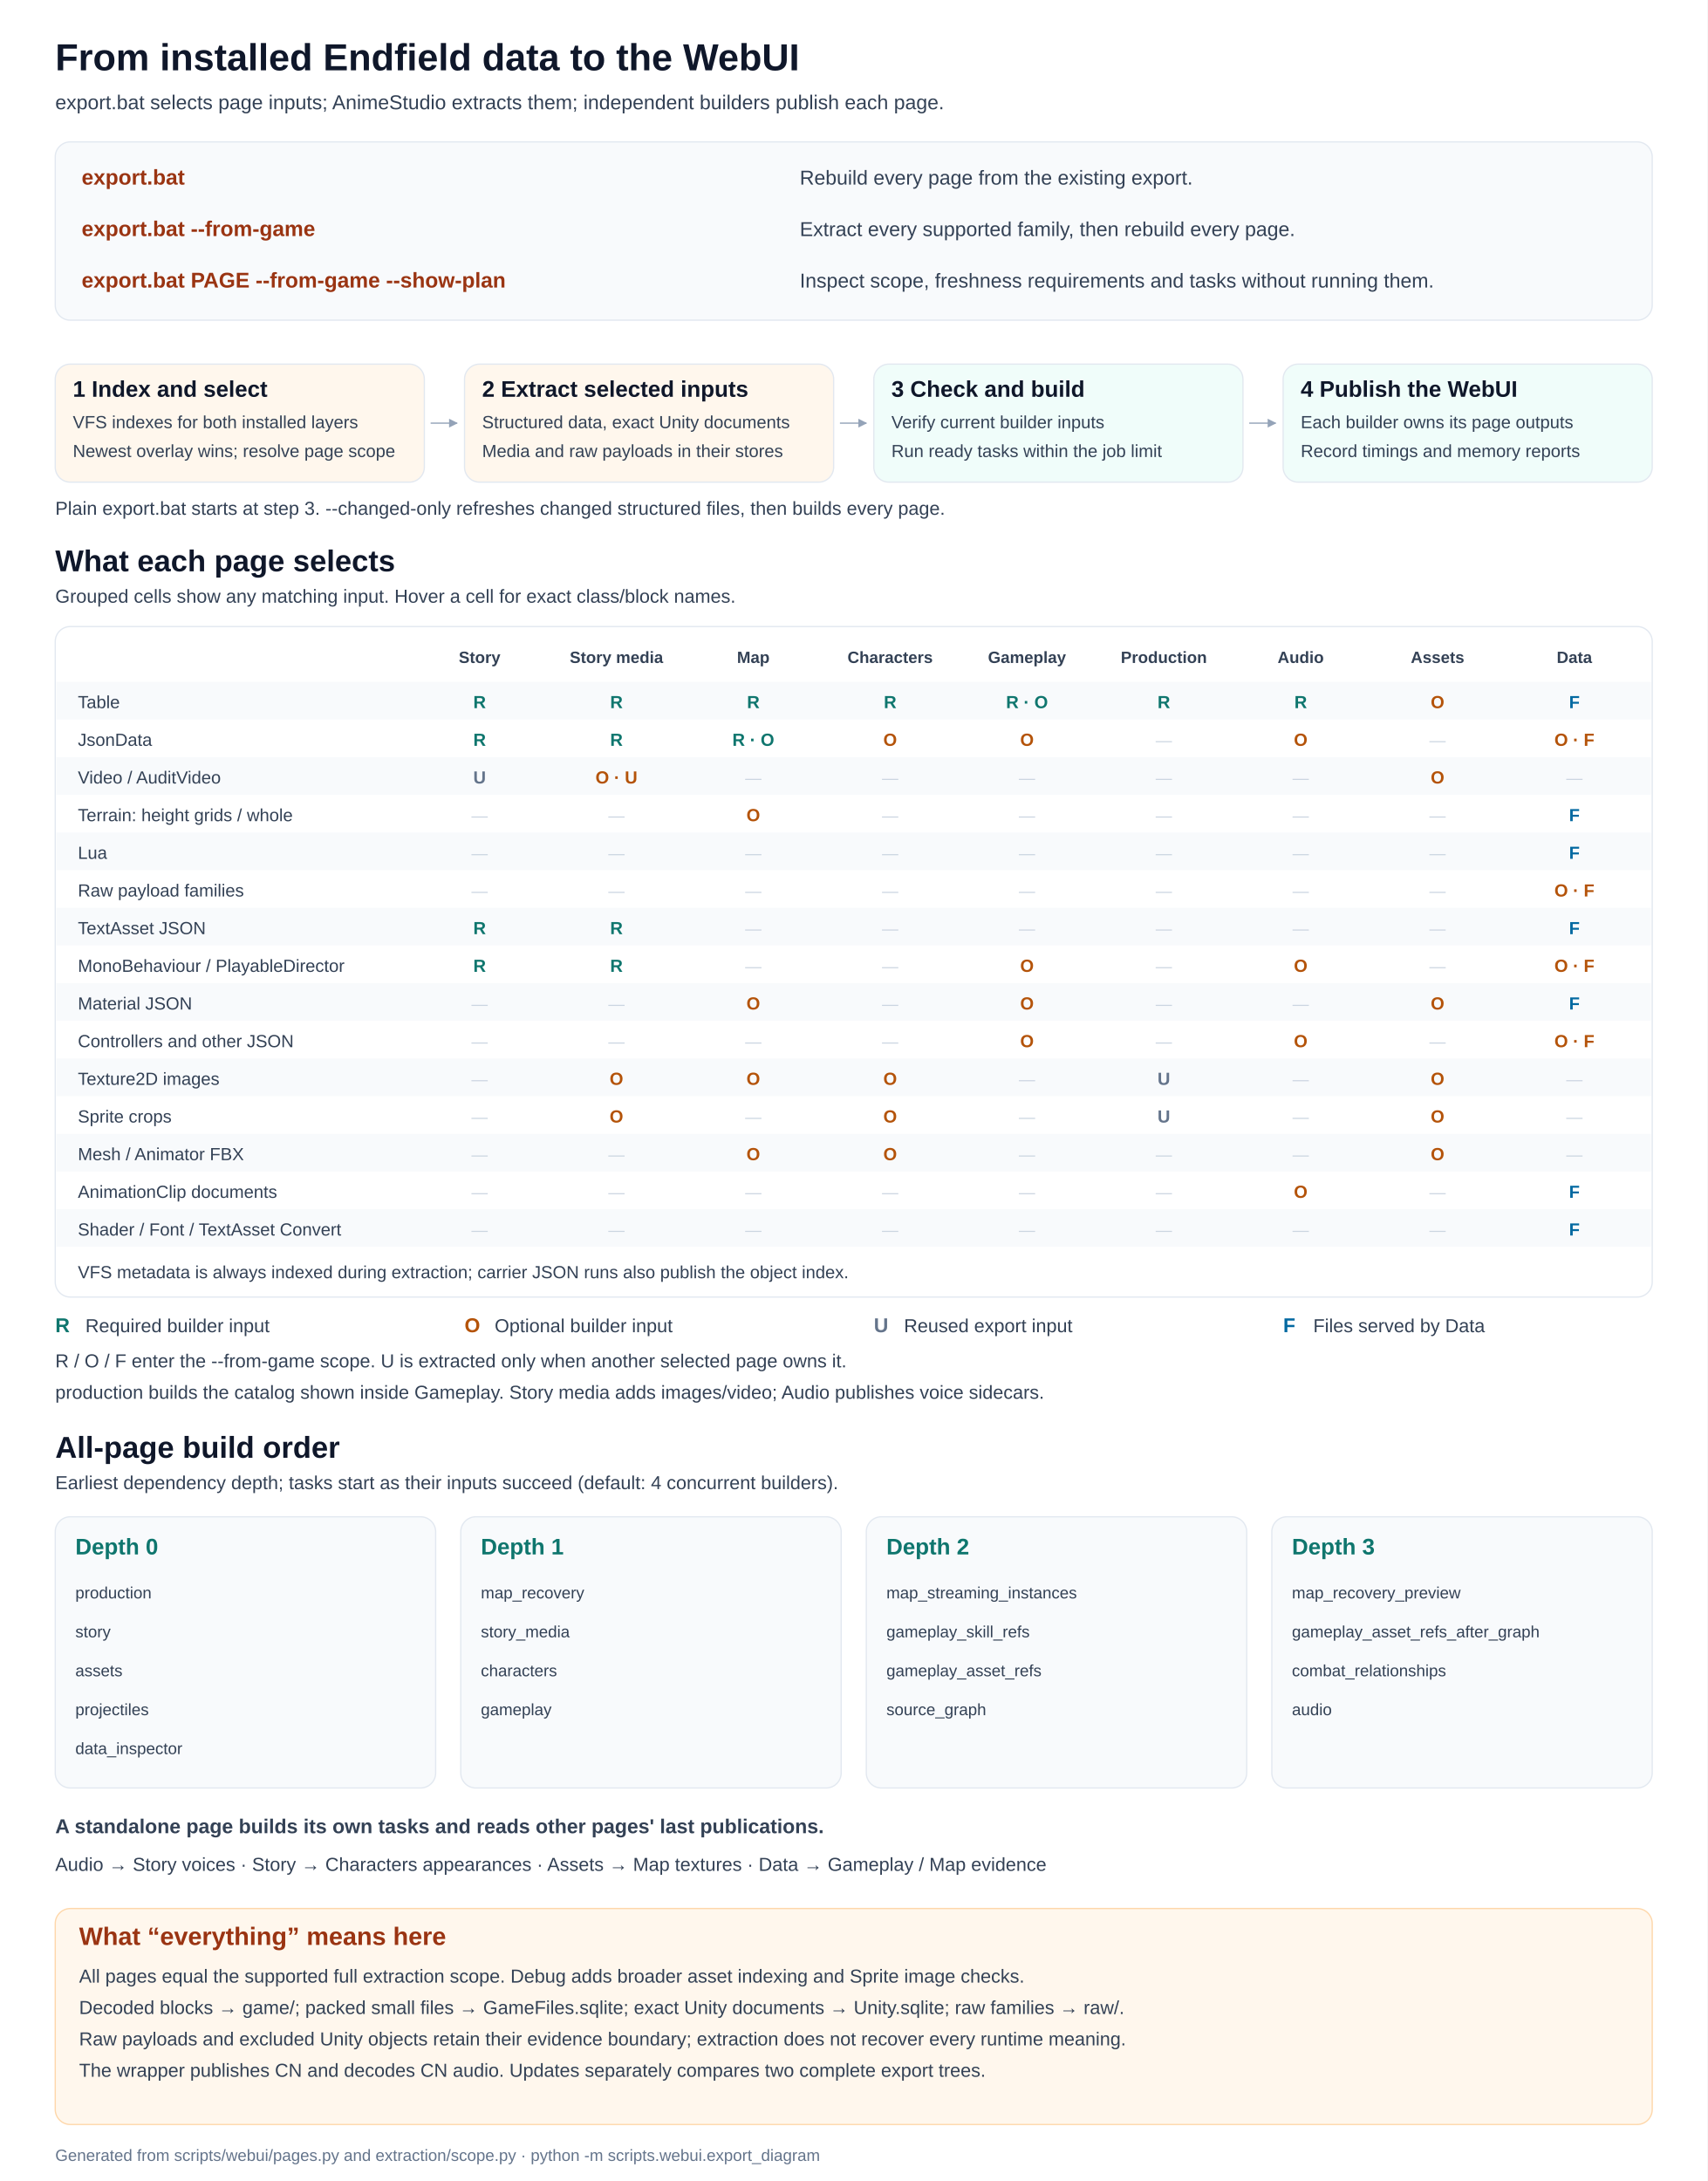
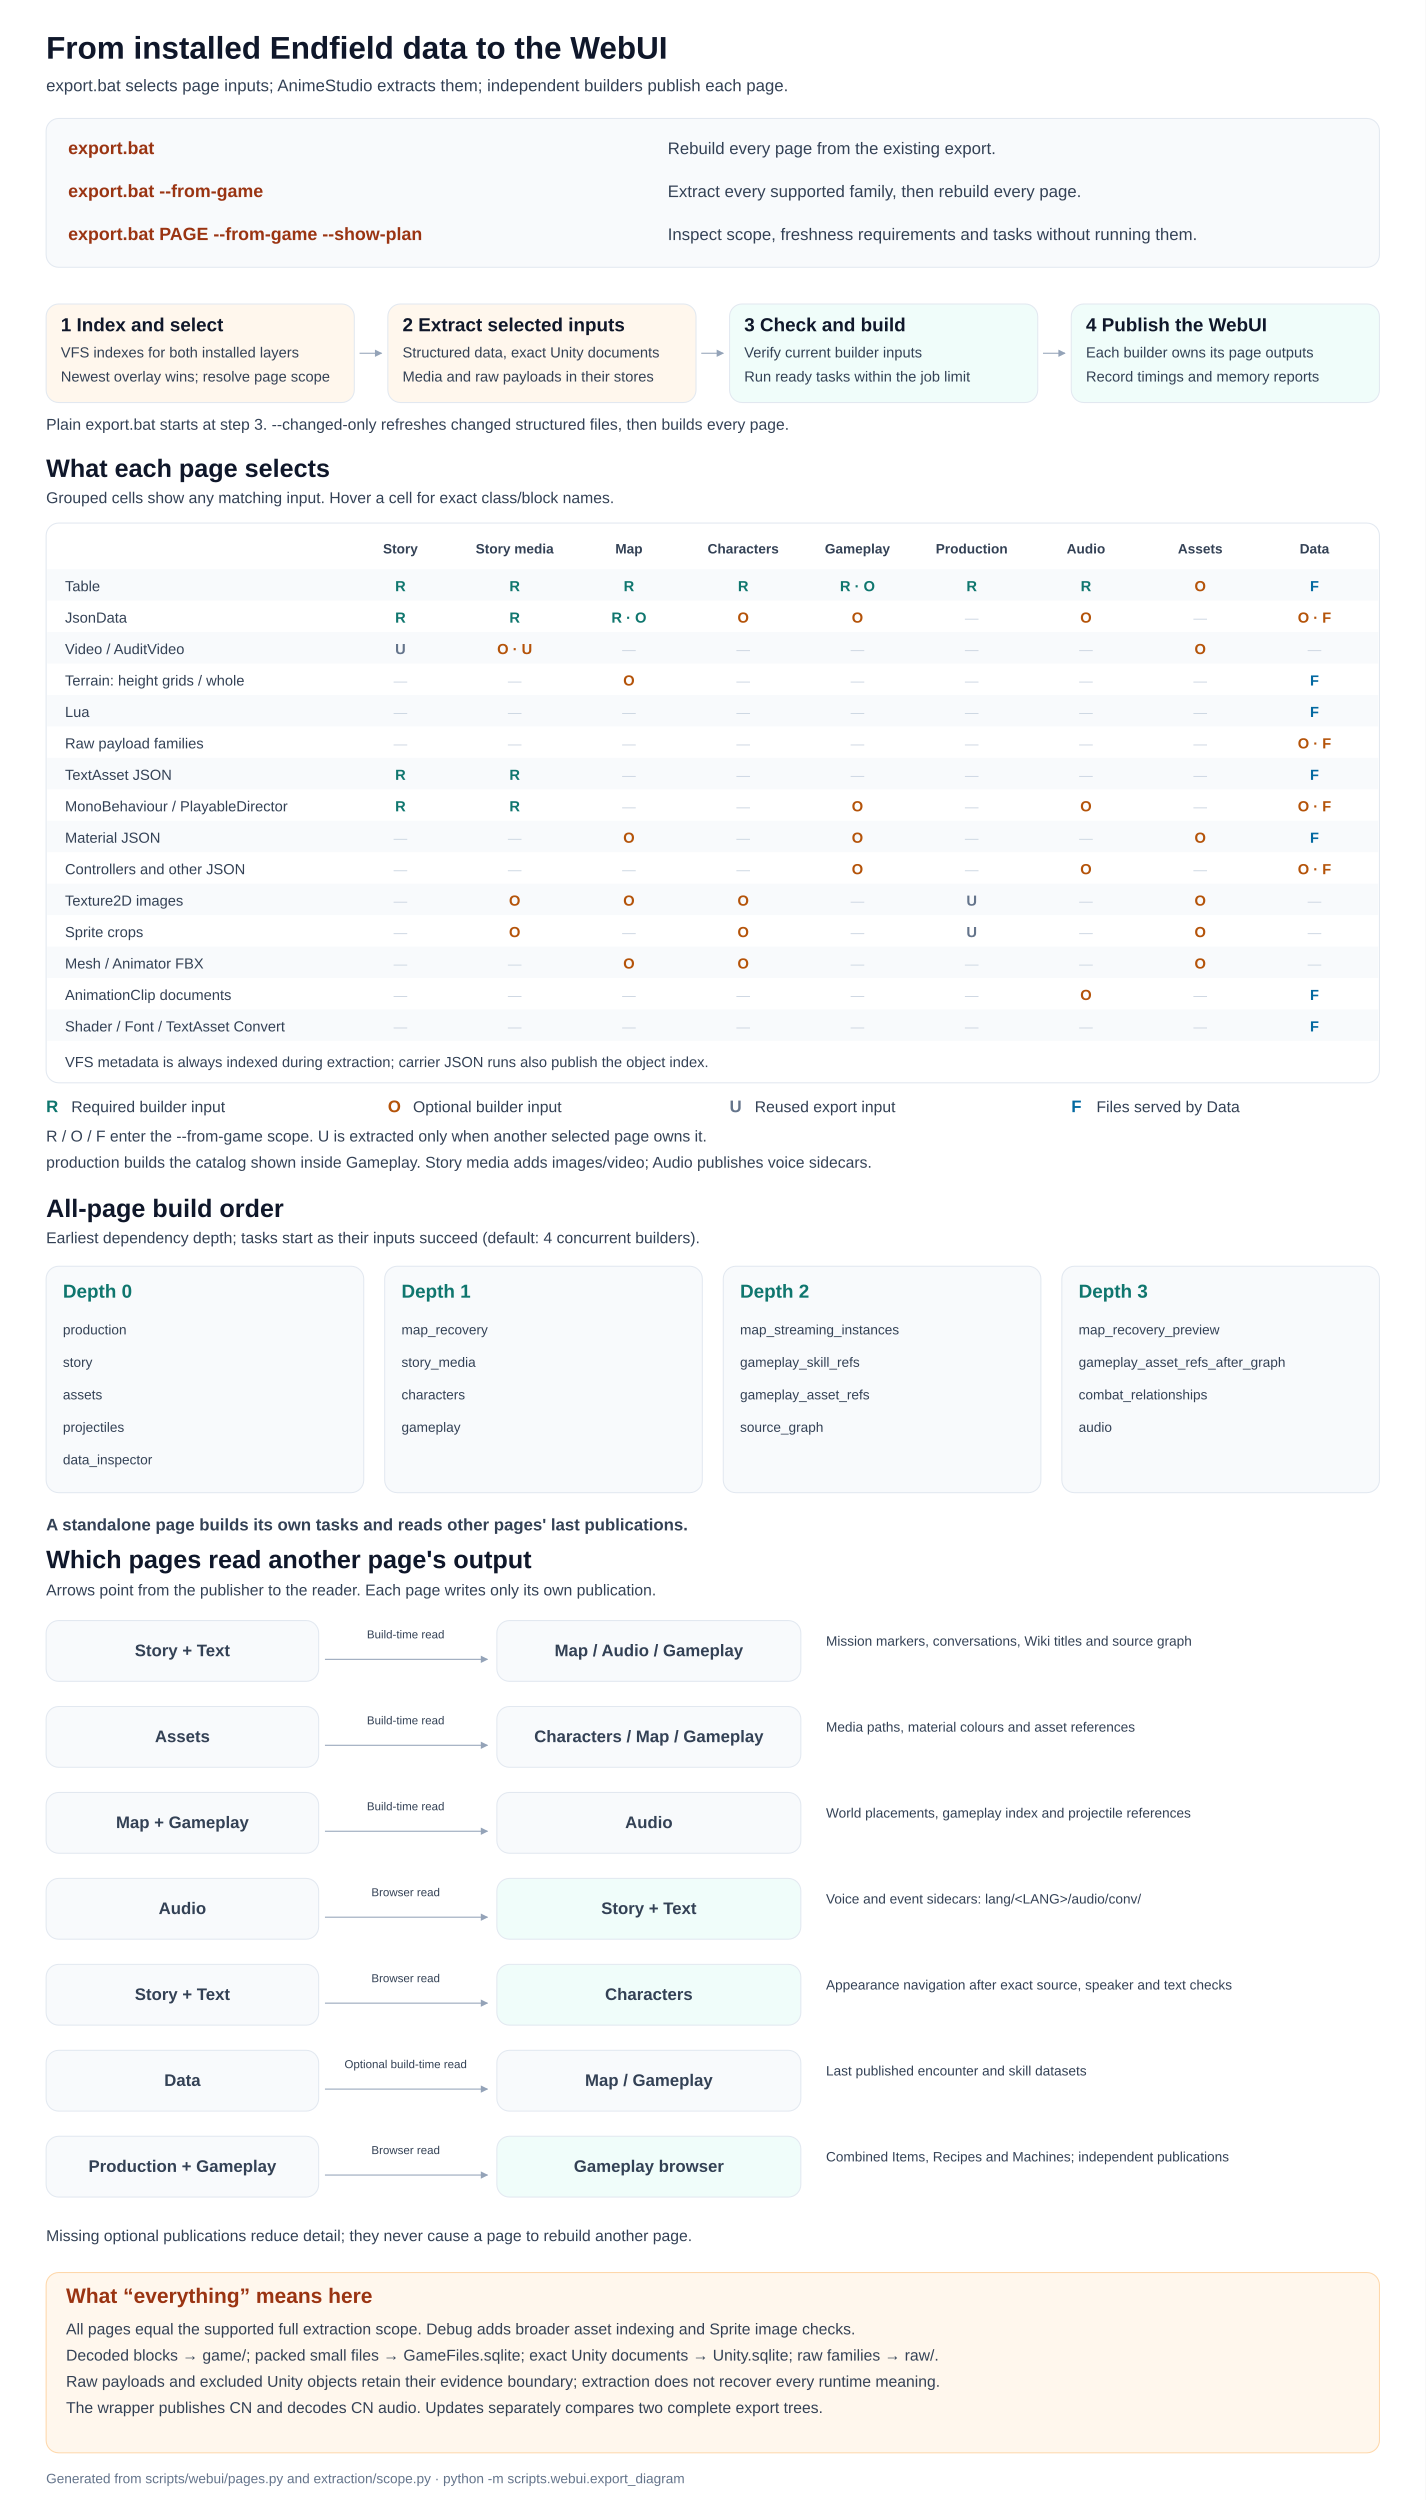
- <svg xmlns="http://www.w3.org/2000/svg" width="1360" height="1737" viewBox="0 0 1360 1737" role="img" aria-labelledby="title desc">
+ <svg xmlns="http://www.w3.org/2000/svg" width="1360" height="2385" viewBox="0 0 1360 2385" role="img" aria-labelledby="title desc">
  <defs>
    <marker id="arrow" viewBox="0 0 10 10" refX="9" refY="5" markerWidth="7" markerHeight="7" orient="auto-start-reverse">
      <path d="M0 0L10 5L0 10Z" fill="#94a3b8" />
    </marker>
  </defs>
-   <rect width="1360" height="1737" fill="#fff" />
+   <rect width="1360" height="2385" fill="#fff" />
  <g font-family="Segoe UI, Arial, sans-serif">
    <text x="44" y="56" font-size="30" fill="#0f172a" font-weight="700" text-anchor="start">From installed Endfield data to the WebUI</text>
    <text x="44" y="87" font-size="16" fill="#334155" font-weight="400" text-anchor="start">export.bat selects page inputs; AnimeStudio extracts them; independent builders publish each page.</text>
    <rect x="44" y="113" width="1272" height="142" rx="12" fill="#f8fafc" stroke="#e2e8f0" />
    <text x="65" y="147" font-size="17" fill="#9a3412" font-weight="600" text-anchor="start">export.bat</text>
    <text x="637" y="147" font-size="16" fill="#334155" font-weight="400" text-anchor="start">Rebuild every page from the existing export.</text>
    <text x="65" y="188" font-size="17" fill="#9a3412" font-weight="600" text-anchor="start">export.bat --from-game</text>
    <text x="637" y="188" font-size="16" fill="#334155" font-weight="400" text-anchor="start">Extract every supported family, then rebuild every page.</text>
    <text x="65" y="229" font-size="17" fill="#9a3412" font-weight="600" text-anchor="start">export.bat PAGE --from-game --show-plan</text>
    <text x="637" y="229" font-size="16" fill="#334155" font-weight="400" text-anchor="start">Inspect scope, freshness requirements and tasks without running them.</text>
    <rect x="44" y="290" width="294" height="94" rx="12" fill="#fff7ed" stroke="#e2e8f0" />
    <text x="58" y="316" font-size="18" fill="#0f172a" font-weight="600" text-anchor="start">1  Index and select</text>
    <text x="58" y="341" font-size="14" fill="#334155" font-weight="400" text-anchor="start">VFS indexes for both installed layers</text>
    <text x="58" y="364" font-size="14" fill="#334155" font-weight="400" text-anchor="start">Newest overlay wins; resolve page scope</text>
    <path d="M343 337H364" stroke="#94a3b8" fill="none" marker-end="url(#arrow)" />
    <rect x="370" y="290" width="294" height="94" rx="12" fill="#fff7ed" stroke="#e2e8f0" />
    <text x="384" y="316" font-size="18" fill="#0f172a" font-weight="600" text-anchor="start">2  Extract selected inputs</text>
    <text x="384" y="341" font-size="14" fill="#334155" font-weight="400" text-anchor="start">Structured data, exact Unity documents</text>
    <text x="384" y="364" font-size="14" fill="#334155" font-weight="400" text-anchor="start">Media and raw payloads in their stores</text>
    <path d="M669 337H690" stroke="#94a3b8" fill="none" marker-end="url(#arrow)" />
    <rect x="696" y="290" width="294" height="94" rx="12" fill="#f0fdfa" stroke="#e2e8f0" />
    <text x="710" y="316" font-size="18" fill="#0f172a" font-weight="600" text-anchor="start">3  Check and build</text>
    <text x="710" y="341" font-size="14" fill="#334155" font-weight="400" text-anchor="start">Verify current builder inputs</text>
    <text x="710" y="364" font-size="14" fill="#334155" font-weight="400" text-anchor="start">Run ready tasks within the job limit</text>
    <path d="M995 337H1016" stroke="#94a3b8" fill="none" marker-end="url(#arrow)" />
    <rect x="1022" y="290" width="294" height="94" rx="12" fill="#f0fdfa" stroke="#e2e8f0" />
    <text x="1036" y="316" font-size="18" fill="#0f172a" font-weight="600" text-anchor="start">4  Publish the WebUI</text>
    <text x="1036" y="341" font-size="14" fill="#334155" font-weight="400" text-anchor="start">Each builder owns its page outputs</text>
    <text x="1036" y="364" font-size="14" fill="#334155" font-weight="400" text-anchor="start">Record timings and memory reports</text>
    <text x="44" y="410" font-size="15" fill="#334155" font-weight="400" text-anchor="start">Plain export.bat starts at step 3. --changed-only refreshes changed structured files, then builds every page.</text>
    <text x="44" y="455" font-size="24" fill="#0f172a" font-weight="700" text-anchor="start">What each page selects</text>
    <text x="44" y="480" font-size="15" fill="#334155" font-weight="400" text-anchor="start">Grouped cells show any matching input. Hover a cell for exact class/block names.</text>
    <rect x="44" y="499" width="1272" height="534" rx="12" fill="#fff" stroke="#e2e8f0" />
    <text x="382" y="528" font-size="13" fill="#334155" font-weight="600" text-anchor="middle">Story</text>
    <text x="491" y="528" font-size="13" fill="#334155" font-weight="600" text-anchor="middle">Story media</text>
    <text x="600" y="528" font-size="13" fill="#334155" font-weight="600" text-anchor="middle">Map</text>
    <text x="709" y="528" font-size="13" fill="#334155" font-weight="600" text-anchor="middle">Characters</text>
    <text x="818" y="528" font-size="13" fill="#334155" font-weight="600" text-anchor="middle">Gameplay</text>
    <text x="927" y="528" font-size="13" fill="#334155" font-weight="600" text-anchor="middle">Production</text>
    <text x="1036" y="528" font-size="13" fill="#334155" font-weight="600" text-anchor="middle">Audio</text>
    <text x="1145" y="528" font-size="13" fill="#334155" font-weight="600" text-anchor="middle">Assets</text>
    <text x="1254" y="528" font-size="13" fill="#334155" font-weight="600" text-anchor="middle">Data</text>
    <rect x="45" y="543" width="1270" height="30" rx="0" fill="#f8fafc" stroke="none" />
    <text x="62" y="564" font-size="14" fill="#334155" font-weight="400" text-anchor="start">Table</text>
    <g>
      <text x="382" y="564" font-size="14" fill="#0f766e" font-weight="700" text-anchor="middle">R</text>
    </g>
    <g>
      <text x="491" y="564" font-size="14" fill="#0f766e" font-weight="700" text-anchor="middle">R</text>
    </g>
    <g>
      <text x="600" y="564" font-size="14" fill="#0f766e" font-weight="700" text-anchor="middle">R</text>
    </g>
    <g>
      <text x="709" y="564" font-size="14" fill="#0f766e" font-weight="700" text-anchor="middle">R</text>
    </g>
    <g>
      <text x="818" y="564" font-size="14" fill="#0f766e" font-weight="700" text-anchor="middle">R · O</text>
    </g>
    <g>
      <text x="927" y="564" font-size="14" fill="#0f766e" font-weight="700" text-anchor="middle">R</text>
    </g>
    <g>
      <text x="1036" y="564" font-size="14" fill="#0f766e" font-weight="700" text-anchor="middle">R</text>
    </g>
    <g>
      <text x="1145" y="564" font-size="14" fill="#b45309" font-weight="700" text-anchor="middle">O</text>
    </g>
    <g>
      <text x="1254" y="564" font-size="14" fill="#0369a1" font-weight="700" text-anchor="middle">F</text>
    </g>
    <text x="62" y="594" font-size="14" fill="#334155" font-weight="400" text-anchor="start">JsonData</text>
    <g>
      <text x="382" y="594" font-size="14" fill="#0f766e" font-weight="700" text-anchor="middle">R</text>
    </g>
    <g>
      <text x="491" y="594" font-size="14" fill="#0f766e" font-weight="700" text-anchor="middle">R</text>
    </g>
    <g>
      <text x="600" y="594" font-size="14" fill="#0f766e" font-weight="700" text-anchor="middle">R · O</text>
    </g>
    <g>
      <text x="709" y="594" font-size="14" fill="#b45309" font-weight="700" text-anchor="middle">O</text>
    </g>
    <g>
      <text x="818" y="594" font-size="14" fill="#b45309" font-weight="700" text-anchor="middle">O</text>
    </g>
    <text x="927" y="594" font-size="13" fill="#cbd5e1" font-weight="400" text-anchor="middle">—</text>
    <g>
      <text x="1036" y="594" font-size="14" fill="#b45309" font-weight="700" text-anchor="middle">O</text>
    </g>
    <text x="1145" y="594" font-size="13" fill="#cbd5e1" font-weight="400" text-anchor="middle">—</text>
    <g>
      <text x="1254" y="594" font-size="14" fill="#b45309" font-weight="700" text-anchor="middle">O · F</text>
    </g>
    <rect x="45" y="603" width="1270" height="30" rx="0" fill="#f8fafc" stroke="none" />
    <text x="62" y="624" font-size="14" fill="#334155" font-weight="400" text-anchor="start">Video / AuditVideo</text>
    <g>
      <text x="382" y="624" font-size="14" fill="#64748b" font-weight="700" text-anchor="middle">U</text>
    </g>
    <g>
      <text x="491" y="624" font-size="14" fill="#b45309" font-weight="700" text-anchor="middle">O · U</text>
    </g>
    <text x="600" y="624" font-size="13" fill="#cbd5e1" font-weight="400" text-anchor="middle">—</text>
    <text x="709" y="624" font-size="13" fill="#cbd5e1" font-weight="400" text-anchor="middle">—</text>
    <text x="818" y="624" font-size="13" fill="#cbd5e1" font-weight="400" text-anchor="middle">—</text>
    <text x="927" y="624" font-size="13" fill="#cbd5e1" font-weight="400" text-anchor="middle">—</text>
    <text x="1036" y="624" font-size="13" fill="#cbd5e1" font-weight="400" text-anchor="middle">—</text>
    <g>
      <text x="1145" y="624" font-size="14" fill="#b45309" font-weight="700" text-anchor="middle">O</text>
    </g>
    <text x="1254" y="624" font-size="13" fill="#cbd5e1" font-weight="400" text-anchor="middle">—</text>
    <text x="62" y="654" font-size="14" fill="#334155" font-weight="400" text-anchor="start">Terrain: height grids / whole</text>
    <text x="382" y="654" font-size="13" fill="#cbd5e1" font-weight="400" text-anchor="middle">—</text>
    <text x="491" y="654" font-size="13" fill="#cbd5e1" font-weight="400" text-anchor="middle">—</text>
    <g>
      <text x="600" y="654" font-size="14" fill="#b45309" font-weight="700" text-anchor="middle">O</text>
    </g>
    <text x="709" y="654" font-size="13" fill="#cbd5e1" font-weight="400" text-anchor="middle">—</text>
    <text x="818" y="654" font-size="13" fill="#cbd5e1" font-weight="400" text-anchor="middle">—</text>
    <text x="927" y="654" font-size="13" fill="#cbd5e1" font-weight="400" text-anchor="middle">—</text>
    <text x="1036" y="654" font-size="13" fill="#cbd5e1" font-weight="400" text-anchor="middle">—</text>
    <text x="1145" y="654" font-size="13" fill="#cbd5e1" font-weight="400" text-anchor="middle">—</text>
    <g>
      <text x="1254" y="654" font-size="14" fill="#0369a1" font-weight="700" text-anchor="middle">F</text>
    </g>
    <rect x="45" y="663" width="1270" height="30" rx="0" fill="#f8fafc" stroke="none" />
    <text x="62" y="684" font-size="14" fill="#334155" font-weight="400" text-anchor="start">Lua</text>
    <text x="382" y="684" font-size="13" fill="#cbd5e1" font-weight="400" text-anchor="middle">—</text>
    <text x="491" y="684" font-size="13" fill="#cbd5e1" font-weight="400" text-anchor="middle">—</text>
    <text x="600" y="684" font-size="13" fill="#cbd5e1" font-weight="400" text-anchor="middle">—</text>
    <text x="709" y="684" font-size="13" fill="#cbd5e1" font-weight="400" text-anchor="middle">—</text>
    <text x="818" y="684" font-size="13" fill="#cbd5e1" font-weight="400" text-anchor="middle">—</text>
    <text x="927" y="684" font-size="13" fill="#cbd5e1" font-weight="400" text-anchor="middle">—</text>
    <text x="1036" y="684" font-size="13" fill="#cbd5e1" font-weight="400" text-anchor="middle">—</text>
    <text x="1145" y="684" font-size="13" fill="#cbd5e1" font-weight="400" text-anchor="middle">—</text>
    <g>
      <text x="1254" y="684" font-size="14" fill="#0369a1" font-weight="700" text-anchor="middle">F</text>
    </g>
    <text x="62" y="714" font-size="14" fill="#334155" font-weight="400" text-anchor="start">Raw payload families</text>
    <text x="382" y="714" font-size="13" fill="#cbd5e1" font-weight="400" text-anchor="middle">—</text>
    <text x="491" y="714" font-size="13" fill="#cbd5e1" font-weight="400" text-anchor="middle">—</text>
    <text x="600" y="714" font-size="13" fill="#cbd5e1" font-weight="400" text-anchor="middle">—</text>
    <text x="709" y="714" font-size="13" fill="#cbd5e1" font-weight="400" text-anchor="middle">—</text>
    <text x="818" y="714" font-size="13" fill="#cbd5e1" font-weight="400" text-anchor="middle">—</text>
    <text x="927" y="714" font-size="13" fill="#cbd5e1" font-weight="400" text-anchor="middle">—</text>
    <text x="1036" y="714" font-size="13" fill="#cbd5e1" font-weight="400" text-anchor="middle">—</text>
    <text x="1145" y="714" font-size="13" fill="#cbd5e1" font-weight="400" text-anchor="middle">—</text>
    <g>
      <text x="1254" y="714" font-size="14" fill="#b45309" font-weight="700" text-anchor="middle">O · F</text>
    </g>
    <rect x="45" y="723" width="1270" height="30" rx="0" fill="#f8fafc" stroke="none" />
    <text x="62" y="744" font-size="14" fill="#334155" font-weight="400" text-anchor="start">TextAsset JSON</text>
    <g>
      <text x="382" y="744" font-size="14" fill="#0f766e" font-weight="700" text-anchor="middle">R</text>
    </g>
    <g>
      <text x="491" y="744" font-size="14" fill="#0f766e" font-weight="700" text-anchor="middle">R</text>
    </g>
    <text x="600" y="744" font-size="13" fill="#cbd5e1" font-weight="400" text-anchor="middle">—</text>
    <text x="709" y="744" font-size="13" fill="#cbd5e1" font-weight="400" text-anchor="middle">—</text>
    <text x="818" y="744" font-size="13" fill="#cbd5e1" font-weight="400" text-anchor="middle">—</text>
    <text x="927" y="744" font-size="13" fill="#cbd5e1" font-weight="400" text-anchor="middle">—</text>
    <text x="1036" y="744" font-size="13" fill="#cbd5e1" font-weight="400" text-anchor="middle">—</text>
    <text x="1145" y="744" font-size="13" fill="#cbd5e1" font-weight="400" text-anchor="middle">—</text>
    <g>
      <text x="1254" y="744" font-size="14" fill="#0369a1" font-weight="700" text-anchor="middle">F</text>
    </g>
    <text x="62" y="774" font-size="14" fill="#334155" font-weight="400" text-anchor="start">MonoBehaviour / PlayableDirector</text>
    <g>
      <text x="382" y="774" font-size="14" fill="#0f766e" font-weight="700" text-anchor="middle">R</text>
    </g>
    <g>
      <text x="491" y="774" font-size="14" fill="#0f766e" font-weight="700" text-anchor="middle">R</text>
    </g>
    <text x="600" y="774" font-size="13" fill="#cbd5e1" font-weight="400" text-anchor="middle">—</text>
    <text x="709" y="774" font-size="13" fill="#cbd5e1" font-weight="400" text-anchor="middle">—</text>
    <g>
      <text x="818" y="774" font-size="14" fill="#b45309" font-weight="700" text-anchor="middle">O</text>
    </g>
    <text x="927" y="774" font-size="13" fill="#cbd5e1" font-weight="400" text-anchor="middle">—</text>
    <g>
      <text x="1036" y="774" font-size="14" fill="#b45309" font-weight="700" text-anchor="middle">O</text>
    </g>
    <text x="1145" y="774" font-size="13" fill="#cbd5e1" font-weight="400" text-anchor="middle">—</text>
    <g>
      <text x="1254" y="774" font-size="14" fill="#b45309" font-weight="700" text-anchor="middle">O · F</text>
    </g>
    <rect x="45" y="783" width="1270" height="30" rx="0" fill="#f8fafc" stroke="none" />
    <text x="62" y="804" font-size="14" fill="#334155" font-weight="400" text-anchor="start">Material JSON</text>
    <text x="382" y="804" font-size="13" fill="#cbd5e1" font-weight="400" text-anchor="middle">—</text>
    <text x="491" y="804" font-size="13" fill="#cbd5e1" font-weight="400" text-anchor="middle">—</text>
    <g>
      <text x="600" y="804" font-size="14" fill="#b45309" font-weight="700" text-anchor="middle">O</text>
    </g>
    <text x="709" y="804" font-size="13" fill="#cbd5e1" font-weight="400" text-anchor="middle">—</text>
    <g>
      <text x="818" y="804" font-size="14" fill="#b45309" font-weight="700" text-anchor="middle">O</text>
    </g>
    <text x="927" y="804" font-size="13" fill="#cbd5e1" font-weight="400" text-anchor="middle">—</text>
    <text x="1036" y="804" font-size="13" fill="#cbd5e1" font-weight="400" text-anchor="middle">—</text>
    <g>
      <text x="1145" y="804" font-size="14" fill="#b45309" font-weight="700" text-anchor="middle">O</text>
    </g>
    <g>
      <text x="1254" y="804" font-size="14" fill="#0369a1" font-weight="700" text-anchor="middle">F</text>
    </g>
    <text x="62" y="834" font-size="14" fill="#334155" font-weight="400" text-anchor="start">Controllers and other JSON</text>
    <text x="382" y="834" font-size="13" fill="#cbd5e1" font-weight="400" text-anchor="middle">—</text>
    <text x="491" y="834" font-size="13" fill="#cbd5e1" font-weight="400" text-anchor="middle">—</text>
    <text x="600" y="834" font-size="13" fill="#cbd5e1" font-weight="400" text-anchor="middle">—</text>
    <text x="709" y="834" font-size="13" fill="#cbd5e1" font-weight="400" text-anchor="middle">—</text>
    <g>
      <text x="818" y="834" font-size="14" fill="#b45309" font-weight="700" text-anchor="middle">O</text>
    </g>
    <text x="927" y="834" font-size="13" fill="#cbd5e1" font-weight="400" text-anchor="middle">—</text>
    <g>
      <text x="1036" y="834" font-size="14" fill="#b45309" font-weight="700" text-anchor="middle">O</text>
    </g>
    <text x="1145" y="834" font-size="13" fill="#cbd5e1" font-weight="400" text-anchor="middle">—</text>
    <g>
      <text x="1254" y="834" font-size="14" fill="#b45309" font-weight="700" text-anchor="middle">O · F</text>
    </g>
    <rect x="45" y="843" width="1270" height="30" rx="0" fill="#f8fafc" stroke="none" />
    <text x="62" y="864" font-size="14" fill="#334155" font-weight="400" text-anchor="start">Texture2D images</text>
    <text x="382" y="864" font-size="13" fill="#cbd5e1" font-weight="400" text-anchor="middle">—</text>
    <g>
      <text x="491" y="864" font-size="14" fill="#b45309" font-weight="700" text-anchor="middle">O</text>
    </g>
    <g>
      <text x="600" y="864" font-size="14" fill="#b45309" font-weight="700" text-anchor="middle">O</text>
    </g>
    <g>
      <text x="709" y="864" font-size="14" fill="#b45309" font-weight="700" text-anchor="middle">O</text>
    </g>
    <text x="818" y="864" font-size="13" fill="#cbd5e1" font-weight="400" text-anchor="middle">—</text>
    <g>
      <text x="927" y="864" font-size="14" fill="#64748b" font-weight="700" text-anchor="middle">U</text>
    </g>
    <text x="1036" y="864" font-size="13" fill="#cbd5e1" font-weight="400" text-anchor="middle">—</text>
    <g>
      <text x="1145" y="864" font-size="14" fill="#b45309" font-weight="700" text-anchor="middle">O</text>
    </g>
    <text x="1254" y="864" font-size="13" fill="#cbd5e1" font-weight="400" text-anchor="middle">—</text>
    <text x="62" y="894" font-size="14" fill="#334155" font-weight="400" text-anchor="start">Sprite crops</text>
    <text x="382" y="894" font-size="13" fill="#cbd5e1" font-weight="400" text-anchor="middle">—</text>
    <g>
      <text x="491" y="894" font-size="14" fill="#b45309" font-weight="700" text-anchor="middle">O</text>
    </g>
    <text x="600" y="894" font-size="13" fill="#cbd5e1" font-weight="400" text-anchor="middle">—</text>
    <g>
      <text x="709" y="894" font-size="14" fill="#b45309" font-weight="700" text-anchor="middle">O</text>
    </g>
    <text x="818" y="894" font-size="13" fill="#cbd5e1" font-weight="400" text-anchor="middle">—</text>
    <g>
      <text x="927" y="894" font-size="14" fill="#64748b" font-weight="700" text-anchor="middle">U</text>
    </g>
    <text x="1036" y="894" font-size="13" fill="#cbd5e1" font-weight="400" text-anchor="middle">—</text>
    <g>
      <text x="1145" y="894" font-size="14" fill="#b45309" font-weight="700" text-anchor="middle">O</text>
    </g>
    <text x="1254" y="894" font-size="13" fill="#cbd5e1" font-weight="400" text-anchor="middle">—</text>
    <rect x="45" y="903" width="1270" height="30" rx="0" fill="#f8fafc" stroke="none" />
    <text x="62" y="924" font-size="14" fill="#334155" font-weight="400" text-anchor="start">Mesh / Animator FBX</text>
    <text x="382" y="924" font-size="13" fill="#cbd5e1" font-weight="400" text-anchor="middle">—</text>
    <text x="491" y="924" font-size="13" fill="#cbd5e1" font-weight="400" text-anchor="middle">—</text>
    <g>
      <text x="600" y="924" font-size="14" fill="#b45309" font-weight="700" text-anchor="middle">O</text>
    </g>
    <g>
      <text x="709" y="924" font-size="14" fill="#b45309" font-weight="700" text-anchor="middle">O</text>
    </g>
    <text x="818" y="924" font-size="13" fill="#cbd5e1" font-weight="400" text-anchor="middle">—</text>
    <text x="927" y="924" font-size="13" fill="#cbd5e1" font-weight="400" text-anchor="middle">—</text>
    <text x="1036" y="924" font-size="13" fill="#cbd5e1" font-weight="400" text-anchor="middle">—</text>
    <g>
      <text x="1145" y="924" font-size="14" fill="#b45309" font-weight="700" text-anchor="middle">O</text>
    </g>
    <text x="1254" y="924" font-size="13" fill="#cbd5e1" font-weight="400" text-anchor="middle">—</text>
    <text x="62" y="954" font-size="14" fill="#334155" font-weight="400" text-anchor="start">AnimationClip documents</text>
    <text x="382" y="954" font-size="13" fill="#cbd5e1" font-weight="400" text-anchor="middle">—</text>
    <text x="491" y="954" font-size="13" fill="#cbd5e1" font-weight="400" text-anchor="middle">—</text>
    <text x="600" y="954" font-size="13" fill="#cbd5e1" font-weight="400" text-anchor="middle">—</text>
    <text x="709" y="954" font-size="13" fill="#cbd5e1" font-weight="400" text-anchor="middle">—</text>
    <text x="818" y="954" font-size="13" fill="#cbd5e1" font-weight="400" text-anchor="middle">—</text>
    <text x="927" y="954" font-size="13" fill="#cbd5e1" font-weight="400" text-anchor="middle">—</text>
    <g>
      <text x="1036" y="954" font-size="14" fill="#b45309" font-weight="700" text-anchor="middle">O</text>
    </g>
    <text x="1145" y="954" font-size="13" fill="#cbd5e1" font-weight="400" text-anchor="middle">—</text>
    <g>
      <text x="1254" y="954" font-size="14" fill="#0369a1" font-weight="700" text-anchor="middle">F</text>
    </g>
    <rect x="45" y="963" width="1270" height="30" rx="0" fill="#f8fafc" stroke="none" />
    <text x="62" y="984" font-size="14" fill="#334155" font-weight="400" text-anchor="start">Shader / Font / TextAsset Convert</text>
    <text x="382" y="984" font-size="13" fill="#cbd5e1" font-weight="400" text-anchor="middle">—</text>
    <text x="491" y="984" font-size="13" fill="#cbd5e1" font-weight="400" text-anchor="middle">—</text>
    <text x="600" y="984" font-size="13" fill="#cbd5e1" font-weight="400" text-anchor="middle">—</text>
    <text x="709" y="984" font-size="13" fill="#cbd5e1" font-weight="400" text-anchor="middle">—</text>
    <text x="818" y="984" font-size="13" fill="#cbd5e1" font-weight="400" text-anchor="middle">—</text>
    <text x="927" y="984" font-size="13" fill="#cbd5e1" font-weight="400" text-anchor="middle">—</text>
    <text x="1036" y="984" font-size="13" fill="#cbd5e1" font-weight="400" text-anchor="middle">—</text>
    <text x="1145" y="984" font-size="13" fill="#cbd5e1" font-weight="400" text-anchor="middle">—</text>
    <g>
      <text x="1254" y="984" font-size="14" fill="#0369a1" font-weight="700" text-anchor="middle">F</text>
    </g>
    <text x="62" y="1018" font-size="14" fill="#334155" font-weight="400" text-anchor="start">VFS metadata is always indexed during extraction; carrier JSON runs also publish the object index.</text>
    <text x="44" y="1061" font-size="16" fill="#0f766e" font-weight="700" text-anchor="start">R</text>
    <text x="68" y="1061" font-size="15" fill="#334155" font-weight="400" text-anchor="start">Required builder input</text>
    <text x="370" y="1061" font-size="16" fill="#b45309" font-weight="700" text-anchor="start">O</text>
    <text x="394" y="1061" font-size="15" fill="#334155" font-weight="400" text-anchor="start">Optional builder input</text>
    <text x="696" y="1061" font-size="16" fill="#64748b" font-weight="700" text-anchor="start">U</text>
    <text x="720" y="1061" font-size="15" fill="#334155" font-weight="400" text-anchor="start">Reused export input</text>
    <text x="1022" y="1061" font-size="16" fill="#0369a1" font-weight="700" text-anchor="start">F</text>
    <text x="1046" y="1061" font-size="15" fill="#334155" font-weight="400" text-anchor="start">Files served by Data</text>
    <text x="44" y="1089" font-size="15" fill="#334155" font-weight="400" text-anchor="start">R / O / F enter the --from-game scope. U is extracted only when another selected page owns it.</text>
    <text x="44" y="1114" font-size="15" fill="#334155" font-weight="400" text-anchor="start">production builds the catalog shown inside Gameplay. Story media adds images/video; Audio publishes voice sidecars.</text>
    <text x="44" y="1161" font-size="24" fill="#0f172a" font-weight="700" text-anchor="start">All-page build order</text>
    <text x="44" y="1186" font-size="15" fill="#334155" font-weight="400" text-anchor="start">Earliest dependency depth; tasks start as their inputs succeed (default: 4 concurrent builders).</text>
    <rect x="44.0" y="1208" width="303.0" height="216" rx="12" fill="#f8fafc" stroke="#e2e8f0" />
    <text x="60.0" y="1238" font-size="18" fill="#0f766e" font-weight="600" text-anchor="start">Depth 0</text>
    <text x="60.0" y="1273" font-size="13" fill="#334155" font-weight="400" text-anchor="start">production</text>
    <text x="60.0" y="1304" font-size="13" fill="#334155" font-weight="400" text-anchor="start">story</text>
    <text x="60.0" y="1335" font-size="13" fill="#334155" font-weight="400" text-anchor="start">assets</text>
    <text x="60.0" y="1366" font-size="13" fill="#334155" font-weight="400" text-anchor="start">projectiles</text>
    <text x="60.0" y="1397" font-size="13" fill="#334155" font-weight="400" text-anchor="start">data_inspector</text>
    <rect x="367.0" y="1208" width="303.0" height="216" rx="12" fill="#f8fafc" stroke="#e2e8f0" />
    <text x="383.0" y="1238" font-size="18" fill="#0f766e" font-weight="600" text-anchor="start">Depth 1</text>
    <text x="383.0" y="1273" font-size="13" fill="#334155" font-weight="400" text-anchor="start">map_recovery</text>
    <text x="383.0" y="1304" font-size="13" fill="#334155" font-weight="400" text-anchor="start">story_media</text>
    <text x="383.0" y="1335" font-size="13" fill="#334155" font-weight="400" text-anchor="start">characters</text>
    <text x="383.0" y="1366" font-size="13" fill="#334155" font-weight="400" text-anchor="start">gameplay</text>
    <rect x="690.0" y="1208" width="303.0" height="216" rx="12" fill="#f8fafc" stroke="#e2e8f0" />
    <text x="706.0" y="1238" font-size="18" fill="#0f766e" font-weight="600" text-anchor="start">Depth 2</text>
    <text x="706.0" y="1273" font-size="13" fill="#334155" font-weight="400" text-anchor="start">map_streaming_instances</text>
    <text x="706.0" y="1304" font-size="13" fill="#334155" font-weight="400" text-anchor="start">gameplay_skill_refs</text>
    <text x="706.0" y="1335" font-size="13" fill="#334155" font-weight="400" text-anchor="start">gameplay_asset_refs</text>
    <text x="706.0" y="1366" font-size="13" fill="#334155" font-weight="400" text-anchor="start">source_graph</text>
    <rect x="1013.0" y="1208" width="303.0" height="216" rx="12" fill="#f8fafc" stroke="#e2e8f0" />
    <text x="1029.0" y="1238" font-size="18" fill="#0f766e" font-weight="600" text-anchor="start">Depth 3</text>
    <text x="1029.0" y="1273" font-size="13" fill="#334155" font-weight="400" text-anchor="start">map_recovery_preview</text>
    <text x="1029.0" y="1304" font-size="13" fill="#334155" font-weight="400" text-anchor="start">gameplay_asset_refs_after_graph</text>
    <text x="1029.0" y="1335" font-size="13" fill="#334155" font-weight="400" text-anchor="start">combat_relationships</text>
    <text x="1029.0" y="1366" font-size="13" fill="#334155" font-weight="400" text-anchor="start">audio</text>
    <text x="44" y="1460" font-size="16" fill="#334155" font-weight="600" text-anchor="start">A standalone page builds its own tasks and reads other pages' last publications.</text>
-     <text x="44" y="1490" font-size="15" fill="#334155" font-weight="400" text-anchor="start">Audio → Story voices · Story → Characters appearances · Assets → Map textures · Data → Gameplay / Map evidence</text>
-     <rect x="44" y="1520" width="1272" height="172" rx="12" fill="#fff7ed" stroke="#fed7aa" />
-     <text x="63" y="1549" font-size="20" fill="#9a3412" font-weight="600" text-anchor="start">What “everything” means here</text>
-     <text x="63" y="1579" font-size="15" fill="#334155" font-weight="400" text-anchor="start">All pages equal the supported full extraction scope. Debug adds broader asset indexing and Sprite image checks.</text>
-     <text x="63" y="1604" font-size="15" fill="#334155" font-weight="400" text-anchor="start">Decoded blocks → game/; packed small files → GameFiles.sqlite; exact Unity documents → Unity.sqlite; raw families → raw/.</text>
-     <text x="63" y="1629" font-size="15" fill="#334155" font-weight="400" text-anchor="start">Raw payloads and excluded Unity objects retain their evidence boundary; extraction does not recover every runtime meaning.</text>
-     <text x="63" y="1654" font-size="15" fill="#334155" font-weight="400" text-anchor="start">The wrapper publishes CN and decodes CN audio. Updates separately compares two complete export trees.</text>
-     <text x="44" y="1721" font-size="13" fill="#64748b" font-weight="400" text-anchor="start">Generated from scripts/webui/pages.py and extraction/scope.py · python -m scripts.webui.export_diagram</text>
+     <text x="44" y="1496" font-size="24" fill="#0f172a" font-weight="700" text-anchor="start">Which pages read another page's output</text>
+     <text x="44" y="1522" font-size="15" fill="#334155" font-weight="400" text-anchor="start">Arrows point from the publisher to the reader. Each page writes only its own publication.</text>
+     <rect x="44" y="1546" width="260" height="58" rx="12" fill="#f8fafc" stroke="#e2e8f0" />
+     <rect x="474" y="1546" width="290" height="58" rx="12" fill="#f8fafc" stroke="#e2e8f0" />
+     <text x="174" y="1580" font-size="16" fill="#334155" font-weight="600" text-anchor="middle">Story + Text</text>
+     <text x="619" y="1580" font-size="16" fill="#334155" font-weight="600" text-anchor="middle">Map / Audio / Gameplay</text>
+     <path d="M310 1583H465" stroke="#94a3b8" fill="none" marker-end="url(#arrow)" />
+     <text x="387" y="1563" font-size="11" fill="#334155" font-weight="400" text-anchor="middle">Build-time read</text>
+     <text x="788" y="1570" font-size="13" fill="#334155" font-weight="400" text-anchor="start">Mission markers, conversations, Wiki titles and source graph</text>
+     <rect x="44" y="1628" width="260" height="58" rx="12" fill="#f8fafc" stroke="#e2e8f0" />
+     <rect x="474" y="1628" width="290" height="58" rx="12" fill="#f8fafc" stroke="#e2e8f0" />
+     <text x="174" y="1662" font-size="16" fill="#334155" font-weight="600" text-anchor="middle">Assets</text>
+     <text x="619" y="1662" font-size="16" fill="#334155" font-weight="600" text-anchor="middle">Characters / Map / Gameplay</text>
+     <path d="M310 1665H465" stroke="#94a3b8" fill="none" marker-end="url(#arrow)" />
+     <text x="387" y="1645" font-size="11" fill="#334155" font-weight="400" text-anchor="middle">Build-time read</text>
+     <text x="788" y="1652" font-size="13" fill="#334155" font-weight="400" text-anchor="start">Media paths, material colours and asset references</text>
+     <rect x="44" y="1710" width="260" height="58" rx="12" fill="#f8fafc" stroke="#e2e8f0" />
+     <rect x="474" y="1710" width="290" height="58" rx="12" fill="#f8fafc" stroke="#e2e8f0" />
+     <text x="174" y="1744" font-size="16" fill="#334155" font-weight="600" text-anchor="middle">Map + Gameplay</text>
+     <text x="619" y="1744" font-size="16" fill="#334155" font-weight="600" text-anchor="middle">Audio</text>
+     <path d="M310 1747H465" stroke="#94a3b8" fill="none" marker-end="url(#arrow)" />
+     <text x="387" y="1727" font-size="11" fill="#334155" font-weight="400" text-anchor="middle">Build-time read</text>
+     <text x="788" y="1734" font-size="13" fill="#334155" font-weight="400" text-anchor="start">World placements, gameplay index and projectile references</text>
+     <rect x="44" y="1792" width="260" height="58" rx="12" fill="#f8fafc" stroke="#e2e8f0" />
+     <rect x="474" y="1792" width="290" height="58" rx="12" fill="#f0fdfa" stroke="#e2e8f0" />
+     <text x="174" y="1826" font-size="16" fill="#334155" font-weight="600" text-anchor="middle">Audio</text>
+     <text x="619" y="1826" font-size="16" fill="#334155" font-weight="600" text-anchor="middle">Story + Text</text>
+     <path d="M310 1829H465" stroke="#94a3b8" fill="none" marker-end="url(#arrow)" />
+     <text x="387" y="1809" font-size="11" fill="#334155" font-weight="400" text-anchor="middle">Browser read</text>
+     <text x="788" y="1816" font-size="13" fill="#334155" font-weight="400" text-anchor="start">Voice and event sidecars: lang/&lt;LANG&gt;/audio/conv/</text>
+     <rect x="44" y="1874" width="260" height="58" rx="12" fill="#f8fafc" stroke="#e2e8f0" />
+     <rect x="474" y="1874" width="290" height="58" rx="12" fill="#f0fdfa" stroke="#e2e8f0" />
+     <text x="174" y="1908" font-size="16" fill="#334155" font-weight="600" text-anchor="middle">Story + Text</text>
+     <text x="619" y="1908" font-size="16" fill="#334155" font-weight="600" text-anchor="middle">Characters</text>
+     <path d="M310 1911H465" stroke="#94a3b8" fill="none" marker-end="url(#arrow)" />
+     <text x="387" y="1891" font-size="11" fill="#334155" font-weight="400" text-anchor="middle">Browser read</text>
+     <text x="788" y="1898" font-size="13" fill="#334155" font-weight="400" text-anchor="start">Appearance navigation after exact source, speaker and text checks</text>
+     <rect x="44" y="1956" width="260" height="58" rx="12" fill="#f8fafc" stroke="#e2e8f0" />
+     <rect x="474" y="1956" width="290" height="58" rx="12" fill="#f8fafc" stroke="#e2e8f0" />
+     <text x="174" y="1990" font-size="16" fill="#334155" font-weight="600" text-anchor="middle">Data</text>
+     <text x="619" y="1990" font-size="16" fill="#334155" font-weight="600" text-anchor="middle">Map / Gameplay</text>
+     <path d="M310 1993H465" stroke="#94a3b8" fill="none" marker-end="url(#arrow)" />
+     <text x="387" y="1973" font-size="11" fill="#334155" font-weight="400" text-anchor="middle">Optional build-time read</text>
+     <text x="788" y="1980" font-size="13" fill="#334155" font-weight="400" text-anchor="start">Last published encounter and skill datasets</text>
+     <rect x="44" y="2038" width="260" height="58" rx="12" fill="#f8fafc" stroke="#e2e8f0" />
+     <rect x="474" y="2038" width="290" height="58" rx="12" fill="#f0fdfa" stroke="#e2e8f0" />
+     <text x="174" y="2072" font-size="16" fill="#334155" font-weight="600" text-anchor="middle">Production + Gameplay</text>
+     <text x="619" y="2072" font-size="16" fill="#334155" font-weight="600" text-anchor="middle">Gameplay browser</text>
+     <path d="M310 2075H465" stroke="#94a3b8" fill="none" marker-end="url(#arrow)" />
+     <text x="387" y="2055" font-size="11" fill="#334155" font-weight="400" text-anchor="middle">Browser read</text>
+     <text x="788" y="2062" font-size="13" fill="#334155" font-weight="400" text-anchor="start">Combined Items, Recipes and Machines; independent publications</text>
+     <text x="44" y="2138" font-size="15" fill="#334155" font-weight="400" text-anchor="start">Missing optional publications reduce detail; they never cause a page to rebuild another page.</text>
+     <rect x="44" y="2168" width="1272" height="172" rx="12" fill="#fff7ed" stroke="#fed7aa" />
+     <text x="63" y="2197" font-size="20" fill="#9a3412" font-weight="600" text-anchor="start">What “everything” means here</text>
+     <text x="63" y="2227" font-size="15" fill="#334155" font-weight="400" text-anchor="start">All pages equal the supported full extraction scope. Debug adds broader asset indexing and Sprite image checks.</text>
+     <text x="63" y="2252" font-size="15" fill="#334155" font-weight="400" text-anchor="start">Decoded blocks → game/; packed small files → GameFiles.sqlite; exact Unity documents → Unity.sqlite; raw families → raw/.</text>
+     <text x="63" y="2277" font-size="15" fill="#334155" font-weight="400" text-anchor="start">Raw payloads and excluded Unity objects retain their evidence boundary; extraction does not recover every runtime meaning.</text>
+     <text x="63" y="2302" font-size="15" fill="#334155" font-weight="400" text-anchor="start">The wrapper publishes CN and decodes CN audio. Updates separately compares two complete export trees.</text>
+     <text x="44" y="2369" font-size="13" fill="#64748b" font-weight="400" text-anchor="start">Generated from scripts/webui/pages.py and extraction/scope.py · python -m scripts.webui.export_diagram</text>
  </g>
</svg>
